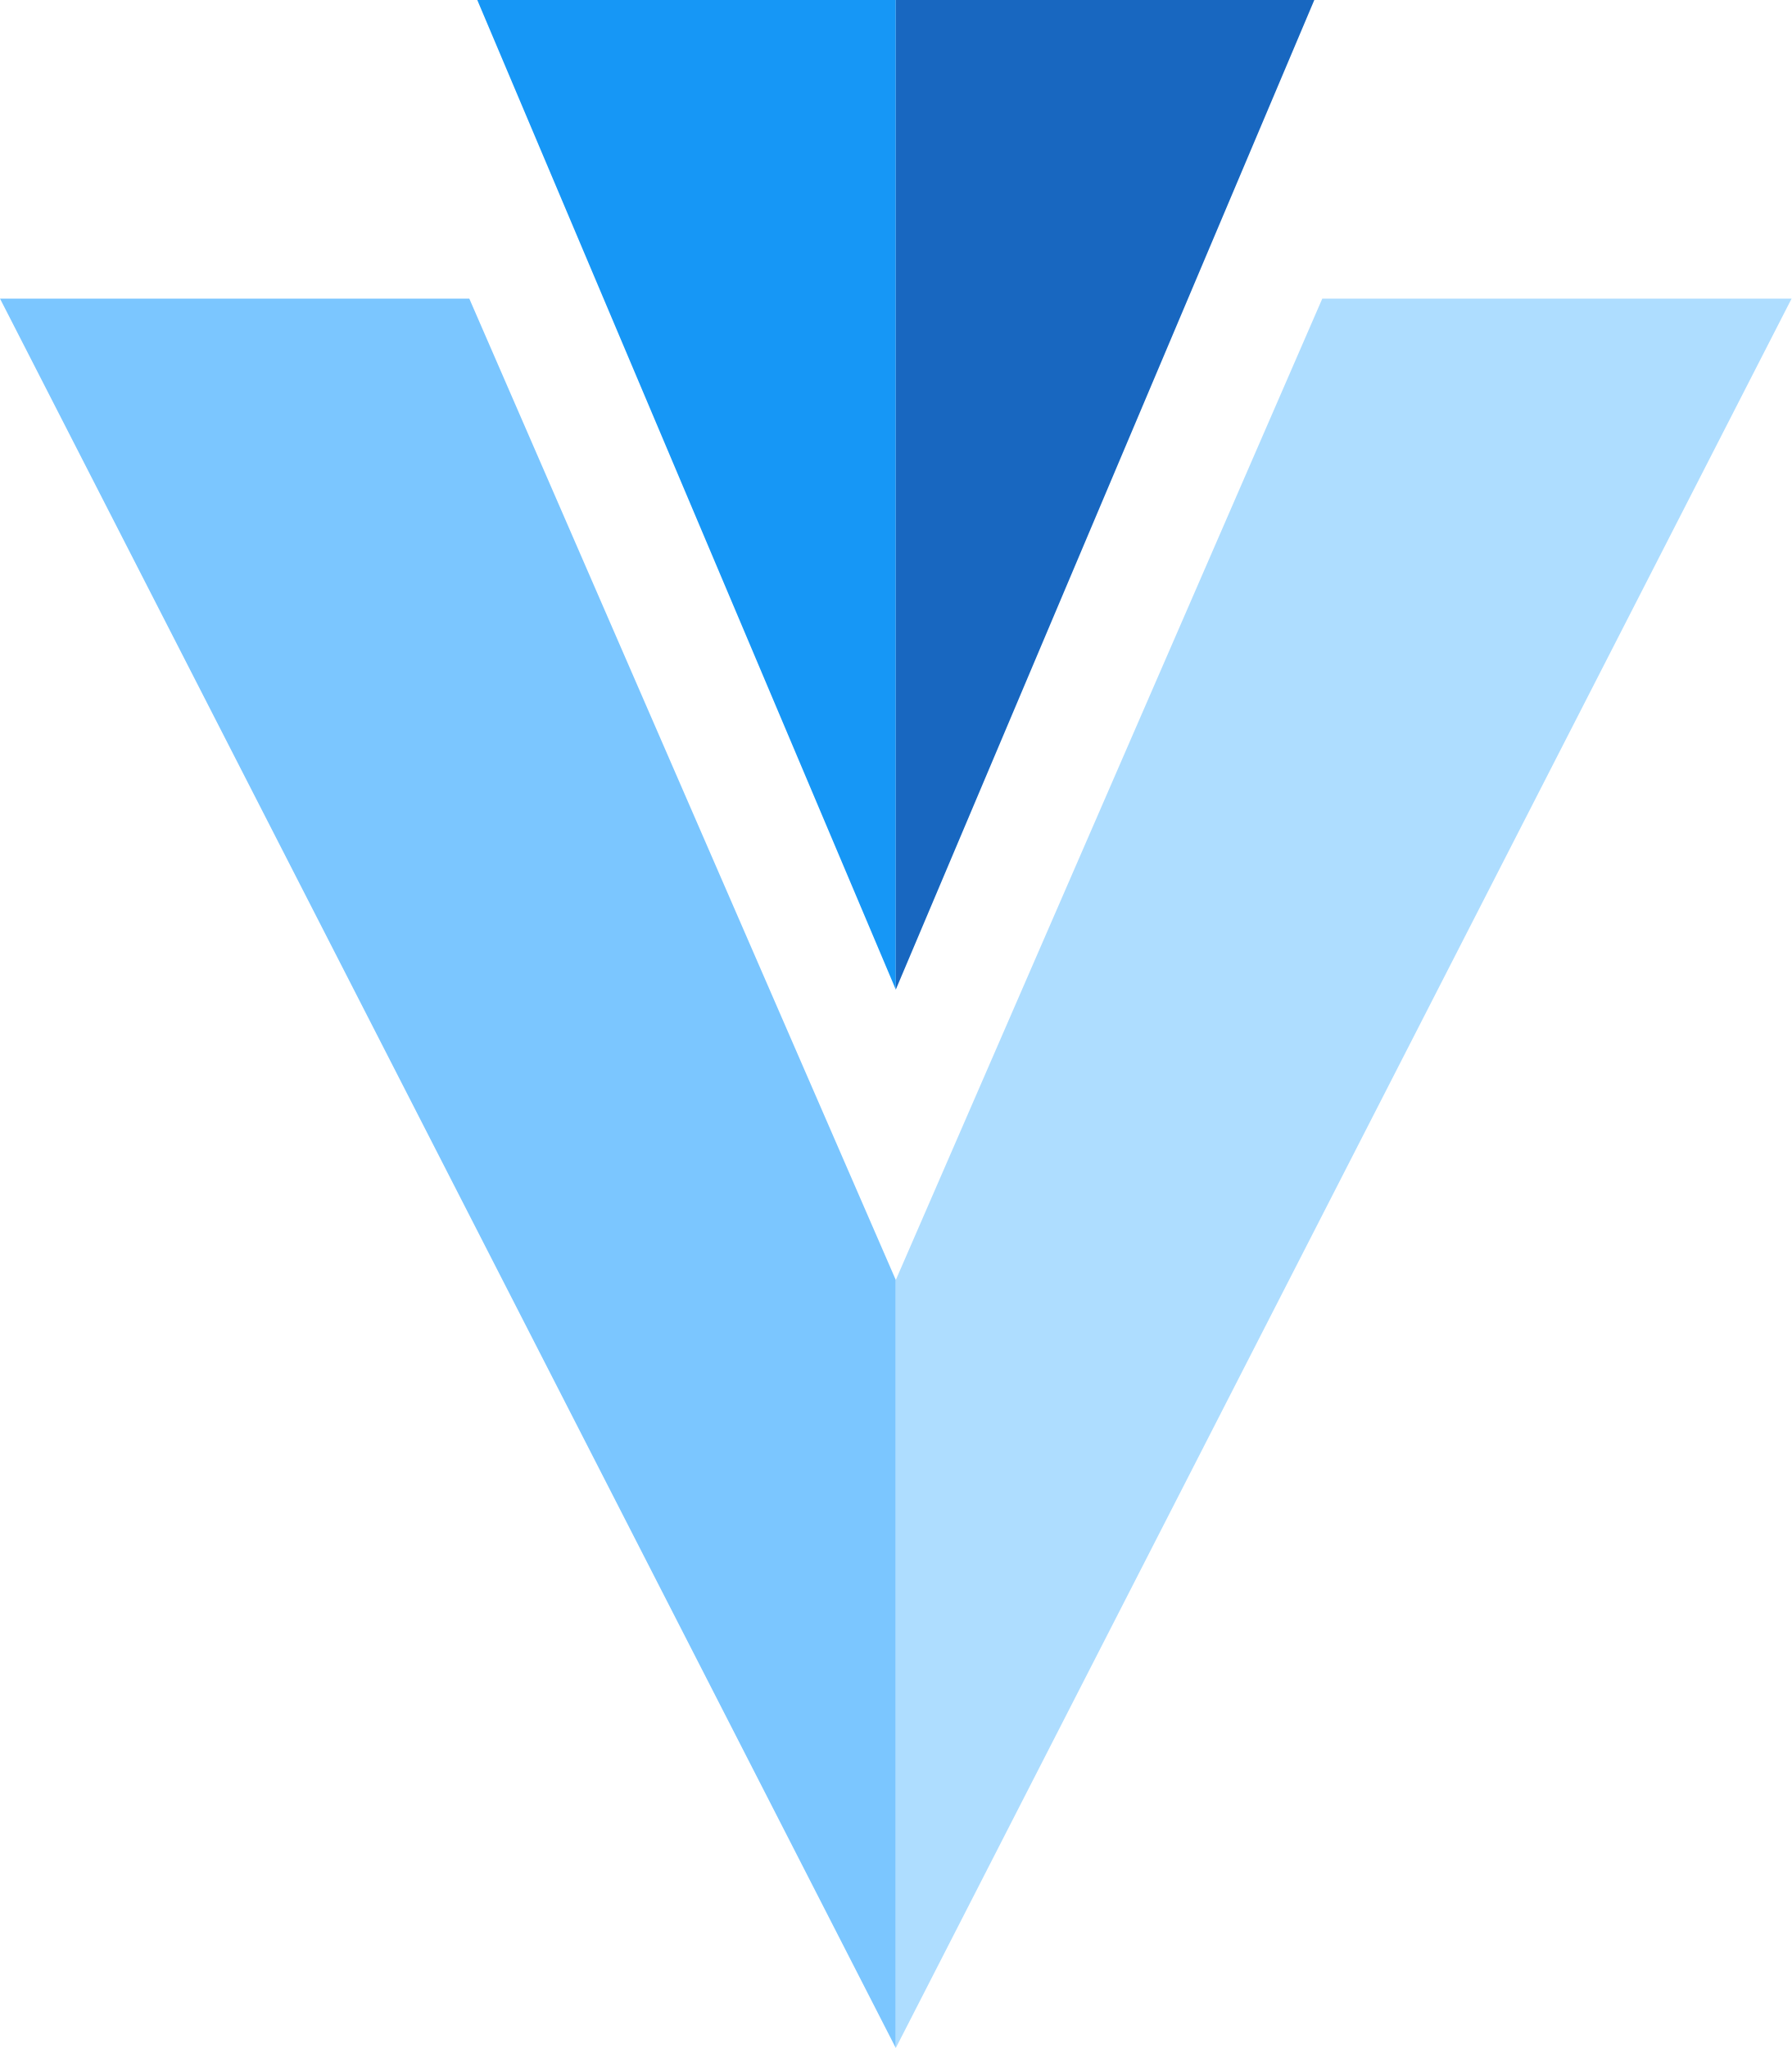
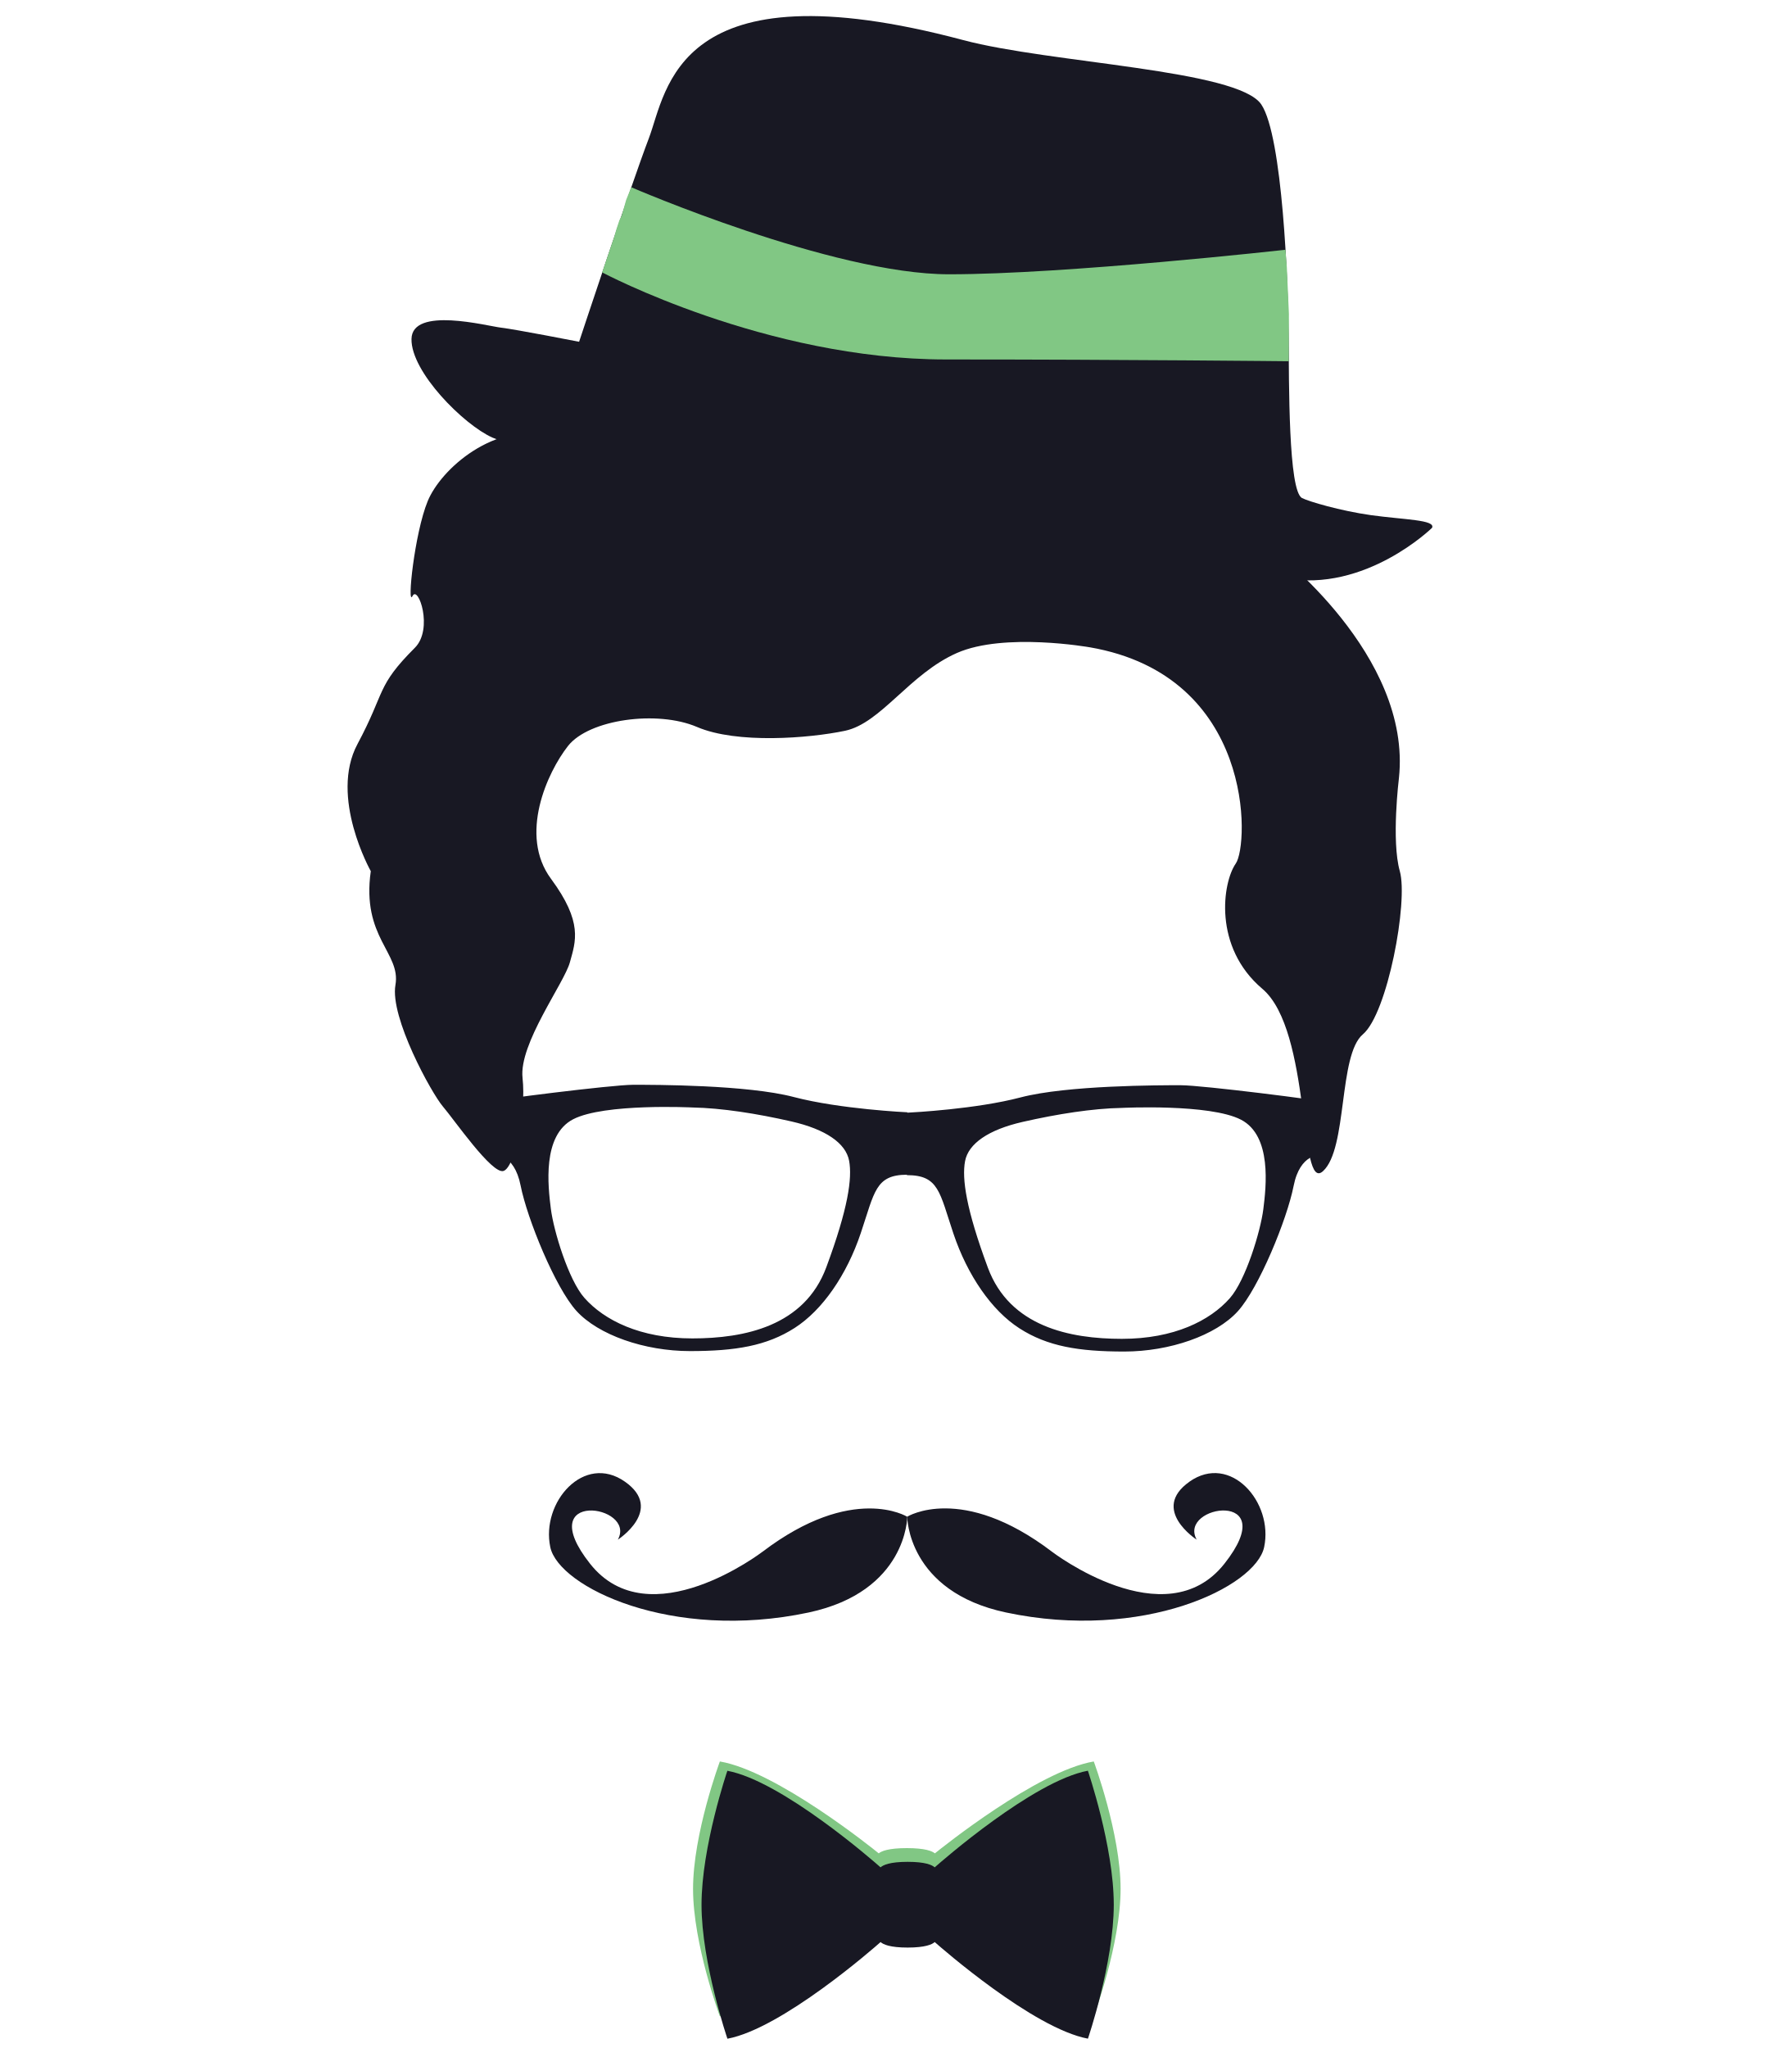
- <svg xmlns="http://www.w3.org/2000/svg" id="Layer_1" data-name="Layer 1" viewBox="0 0 87.5 100">
-   <defs>
-     <style>.cls-1{fill:#1697f6;}.cls-2{fill:#7bc6ff;}.cls-3{fill:#1867c0;}.cls-4{fill:#aeddff;}</style>
+ <svg xmlns="http://www.w3.org/2000/svg" id="Layer_1" data-name="Layer 1" viewBox="0 0 87.5 100" version="1.1">
+   <defs id="defs4">
+     <style id="style2">.cls-1{fill:#1697f6;}.cls-2{fill:#7bc6ff;}.cls-3{fill:#1867c0;}.cls-4{fill:#aeddff;}</style>
  </defs>
-   <polyline class="cls-1" points="43.75 0 23.31 0 43.75 48.32" />
-   <polygon class="cls-2" points="43.75 62.5 43.75 100 0 14.58 22.92 14.58 43.75 62.5" />
-   <polyline class="cls-3" points="43.75 0 64.19 0 43.75 48.32" />
-   <polygon class="cls-4" points="64.58 14.58 87.5 14.58 43.75 100 43.75 62.5 64.58 14.58" />
+   <path d="m 69.939,25.774 c 0,0 -3.248,3.18 -7.206,2.46 -2.978,-0.541 -25.816,-4.83 -34.458,-6.203 -1.056,-0.169 -3.244,-0.228 -4.227,-0.665 -1.4,-0.624 -3.978,-3.203 -3.951,-4.812 0.027,-1.609 3.701,-0.633 4.382,-0.554 0.681,0.078 3.804,0.688 3.804,0.688 0,0 2.514,-7.592 3.408,-9.941 0.884,-2.323 1.295,-8.533 15.354,-4.789 4.254,1.133 13.419,1.438 14.557,3.144 1.041,1.557 1.311,8.749 1.332,11.196 0.022,2.446 -0.013,7.668 0.656,8.02 0.32,0.167 1.865,0.623 3.354,0.834 1.626,0.228 3.184,0.223 2.996,0.622" style="fill:#181823;fill-opacity:1;fill-rule:nonzero;stroke:none;stroke-width:0.069" id="path28-6" />
+   <path d="m 61.7,59.042 c -0.137,1.087 -0.864,3.474 -1.637,4.348 -0.968,1.096 -2.727,1.983 -5.272,1.983 -2.545,0 -5.476,-0.597 -6.544,-3.474 -1.068,-2.878 -1.273,-4.35 -1.114,-5.202 0.159,-0.852 1.136,-1.535 2.818,-1.918 1.681,-0.383 3.408,-0.656 4.839,-0.682 0,0 4.296,-0.214 5.818,0.575 1.523,0.789 1.228,3.283 1.092,4.37 z m -21.344,2.836 c -1.067,2.877 -3.999,3.474 -6.544,3.474 -2.545,0 -4.305,-0.887 -5.274,-1.983 -0.771,-0.874 -1.498,-3.261 -1.635,-4.348 -0.137,-1.088 -0.433,-3.582 1.09,-4.37 1.524,-0.788 5.819,-0.575 5.819,-0.575 1.431,0.026 3.158,0.298 4.839,0.682 1.683,0.384 2.66,1.066 2.819,1.919 0.158,0.852 -0.046,2.324 -1.114,5.201 z m 17.321,-8.889 c -1.044,0 -5.568,0 -7.839,0.597 -2.163,0.568 -5.234,0.73 -5.525,0.744 v -0.019 c 0,0 -3.275,-0.15 -5.547,-0.746 -2.272,-0.597 -6.795,-0.597 -7.839,-0.597 -1.046,0 -6.909,0.746 -7.112,0.831 l 0.295,2.58 c 0,0 0.999,-0.107 1.317,1.512 0.32,1.62 1.694,4.983 2.726,6.118 1.07,1.174 3.32,1.962 5.545,1.962 2.227,0 3.749,-0.256 5.113,-1.13 1.364,-0.874 2.547,-2.6 3.227,-4.626 0.679,-2.014 0.711,-2.848 2.254,-2.856 v 0.021 c 1.564,0 1.592,0.832 2.274,2.858 0.681,2.025 1.863,3.751 3.227,4.625 1.363,0.875 2.885,1.13 5.113,1.13 2.226,0 4.477,-0.788 5.544,-1.962 1.034,-1.135 2.409,-4.498 2.728,-6.118 0.318,-1.62 1.317,-1.513 1.317,-1.513 l 0.296,-2.579 c -0.204,-0.085 -6.068,-0.831 -7.113,-0.831" style="fill:#181823;fill-opacity:1;fill-rule:nonzero;stroke:none;stroke-width:0.076" id="path40" />
+   <path d="m 53.219,31.606 c 0,0 -4.169,-0.741 -6.484,0.278 -2.315,1.02 -3.706,3.428 -5.466,3.799 -1.762,0.369 -5.28,0.648 -7.226,-0.186 -1.946,-0.834 -5.281,-0.371 -6.301,0.926 -1.019,1.297 -2.409,4.353 -0.833,6.485 1.574,2.131 1.205,3.056 0.925,4.076 -0.276,1.02 -2.5,3.984 -2.313,5.651 0.184,1.669 -0.371,4.355 -0.928,4.54 -0.558,0.185 -2.408,-2.5 -2.965,-3.15 -0.554,-0.649 -2.594,-4.353 -2.315,-5.93 0.277,-1.574 -1.666,-2.315 -1.204,-5.558 0,0 -2.038,-3.613 -0.649,-6.207 1.389,-2.594 0.899,-2.797 2.803,-4.702 0.913,-0.914 0.162,-3.079 -0.116,-2.525 -0.278,0.556 0.094,-3.055 0.741,-4.632 0.648,-1.574 3.241,-3.889 6.115,-3.241 0,0 -0.37,-0.372 1.112,-1.667 1.481,-1.299 3.427,-3.985 6.3,-3.799 2.873,0.185 7.04,-3.15 13.248,2.316 0,0 4.076,0.184 4.91,1.483 0.834,1.295 6.95,-0.558 9.634,7.319 0,0 6.764,5.093 6.115,11.117 0,0 -0.377,3.056 0.044,4.538 0.419,1.484 -0.6,6.95 -1.805,7.968 -1.203,1.018 -0.739,5.577 -1.945,6.679 -1.204,1.103 -0.554,-6.864 -2.964,-8.902 -2.41,-2.039 -1.946,-5.187 -1.299,-6.115 0.649,-0.926 0.928,-9.172 -7.133,-10.562" style="fill:#181823;fill-opacity:1;fill-rule:nonzero;stroke:none;stroke-width:0.073" id="path58" />
+   <path d="m 37.242,75.767 c 0,0 -5.534,4.241 -8.422,0.589 -2.886,-3.65 2.296,-2.886 1.355,-1.177 0,0 2.276,-1.469 0.353,-2.827 -2.002,-1.415 -4.116,1.003 -3.652,3.194 0.414,1.943 5.922,4.612 12.609,3.191 4.824,-1.025 4.824,-4.677 4.824,-4.677 0,0 -2.651,-1.649 -7.068,1.709" style="fill:#181823;fill-opacity:1;fill-rule:nonzero;stroke:none;stroke-width:0.055" id="path110" />
+   <path d="m 58.09,72.351 c -1.924,1.358 0.354,2.827 0.354,2.827 -0.943,-1.709 4.24,-2.473 1.354,1.177 -2.886,3.652 -8.422,-0.589 -8.422,-0.589 -4.416,-3.358 -7.068,-1.709 -7.068,-1.709 0,0 0,3.652 4.824,4.677 6.688,1.421 12.197,-1.248 12.608,-3.191 0.464,-2.19 -1.648,-4.608 -3.651,-3.194" style="fill:#181823;fill-opacity:1;fill-rule:nonzero;stroke:none;stroke-width:0.055" id="path112" />
+   <path d="m 54.729,92.232 c 0,-2.701 -1.31,-6.223 -1.31,-6.223 -2.765,0.473 -7.436,4.225 -7.76,4.487 -0.132,-0.111 -0.477,-0.256 -1.37,-0.256 -0.894,0 -1.239,0.145 -1.372,0.256 -0.321,-0.263 -4.994,-4.015 -7.759,-4.487 0,0 -1.31,3.522 -1.31,6.223 0,2.7 1.31,6.222 1.31,6.222 2.765,-0.473 7.438,-4.226 7.759,-4.488 0.134,0.111 0.478,0.256 1.372,0.256 0.893,0 1.237,-0.145 1.37,-0.256 0.323,0.263 4.995,4.016 7.76,4.488 0,0 1.31,-3.522 1.31,-6.222" style="fill:#81c784;fill-opacity:1;fill-rule:nonzero;stroke:none;stroke-width:0.055" id="path114" />
+   <path d="m 54.396,93.002 c -6.2e-4,-2.839 -1.265,-6.541 -1.265,-6.541 -2.666,0.497 -7.168,4.442 -7.481,4.718 -0.128,-0.117 -0.46,-0.269 -1.321,-0.269 -0.862,1.71e-4 -1.194,0.152 -1.323,0.269 -0.31,-0.276 -4.816,-4.219 -7.482,-4.715 0,0 -1.262,3.702 -1.262,6.542 6.21e-4,2.839 1.265,6.541 1.265,6.541 2.665,-0.497 7.17,-4.444 7.48,-4.72 0.129,0.117 0.461,0.269 1.323,0.269 0.861,-1.73e-4 1.193,-0.153 1.321,-0.269 0.311,0.276 4.817,4.22 7.483,4.717 0,0 1.262,-3.703 1.262,-6.541" style="fill:#181823;fill-opacity:1;fill-rule:nonzero;stroke:none;stroke-width:0.056" id="path114-7" />
+   <path d="m 62.781,12.196 c 0,0 -10.723,1.197 -16.429,1.197 -5.707,0 -15.522,-4.25 -15.522,-4.25 l -0.25,0.62 -0.214,0.758 -0.114,0.231 -0.145,0.435 -0.118,0.404 -0.581,1.709 c 0,0 7.984,4.252 16.794,4.252 8.809,0 16.741,0.087 16.741,0.087 l 0.007,-2.309 -0.102,-2.288" style="fill:#81c784;fill-opacity:1;fill-rule:nonzero;stroke:none;stroke-width:0.055" id="path22" />
</svg>
